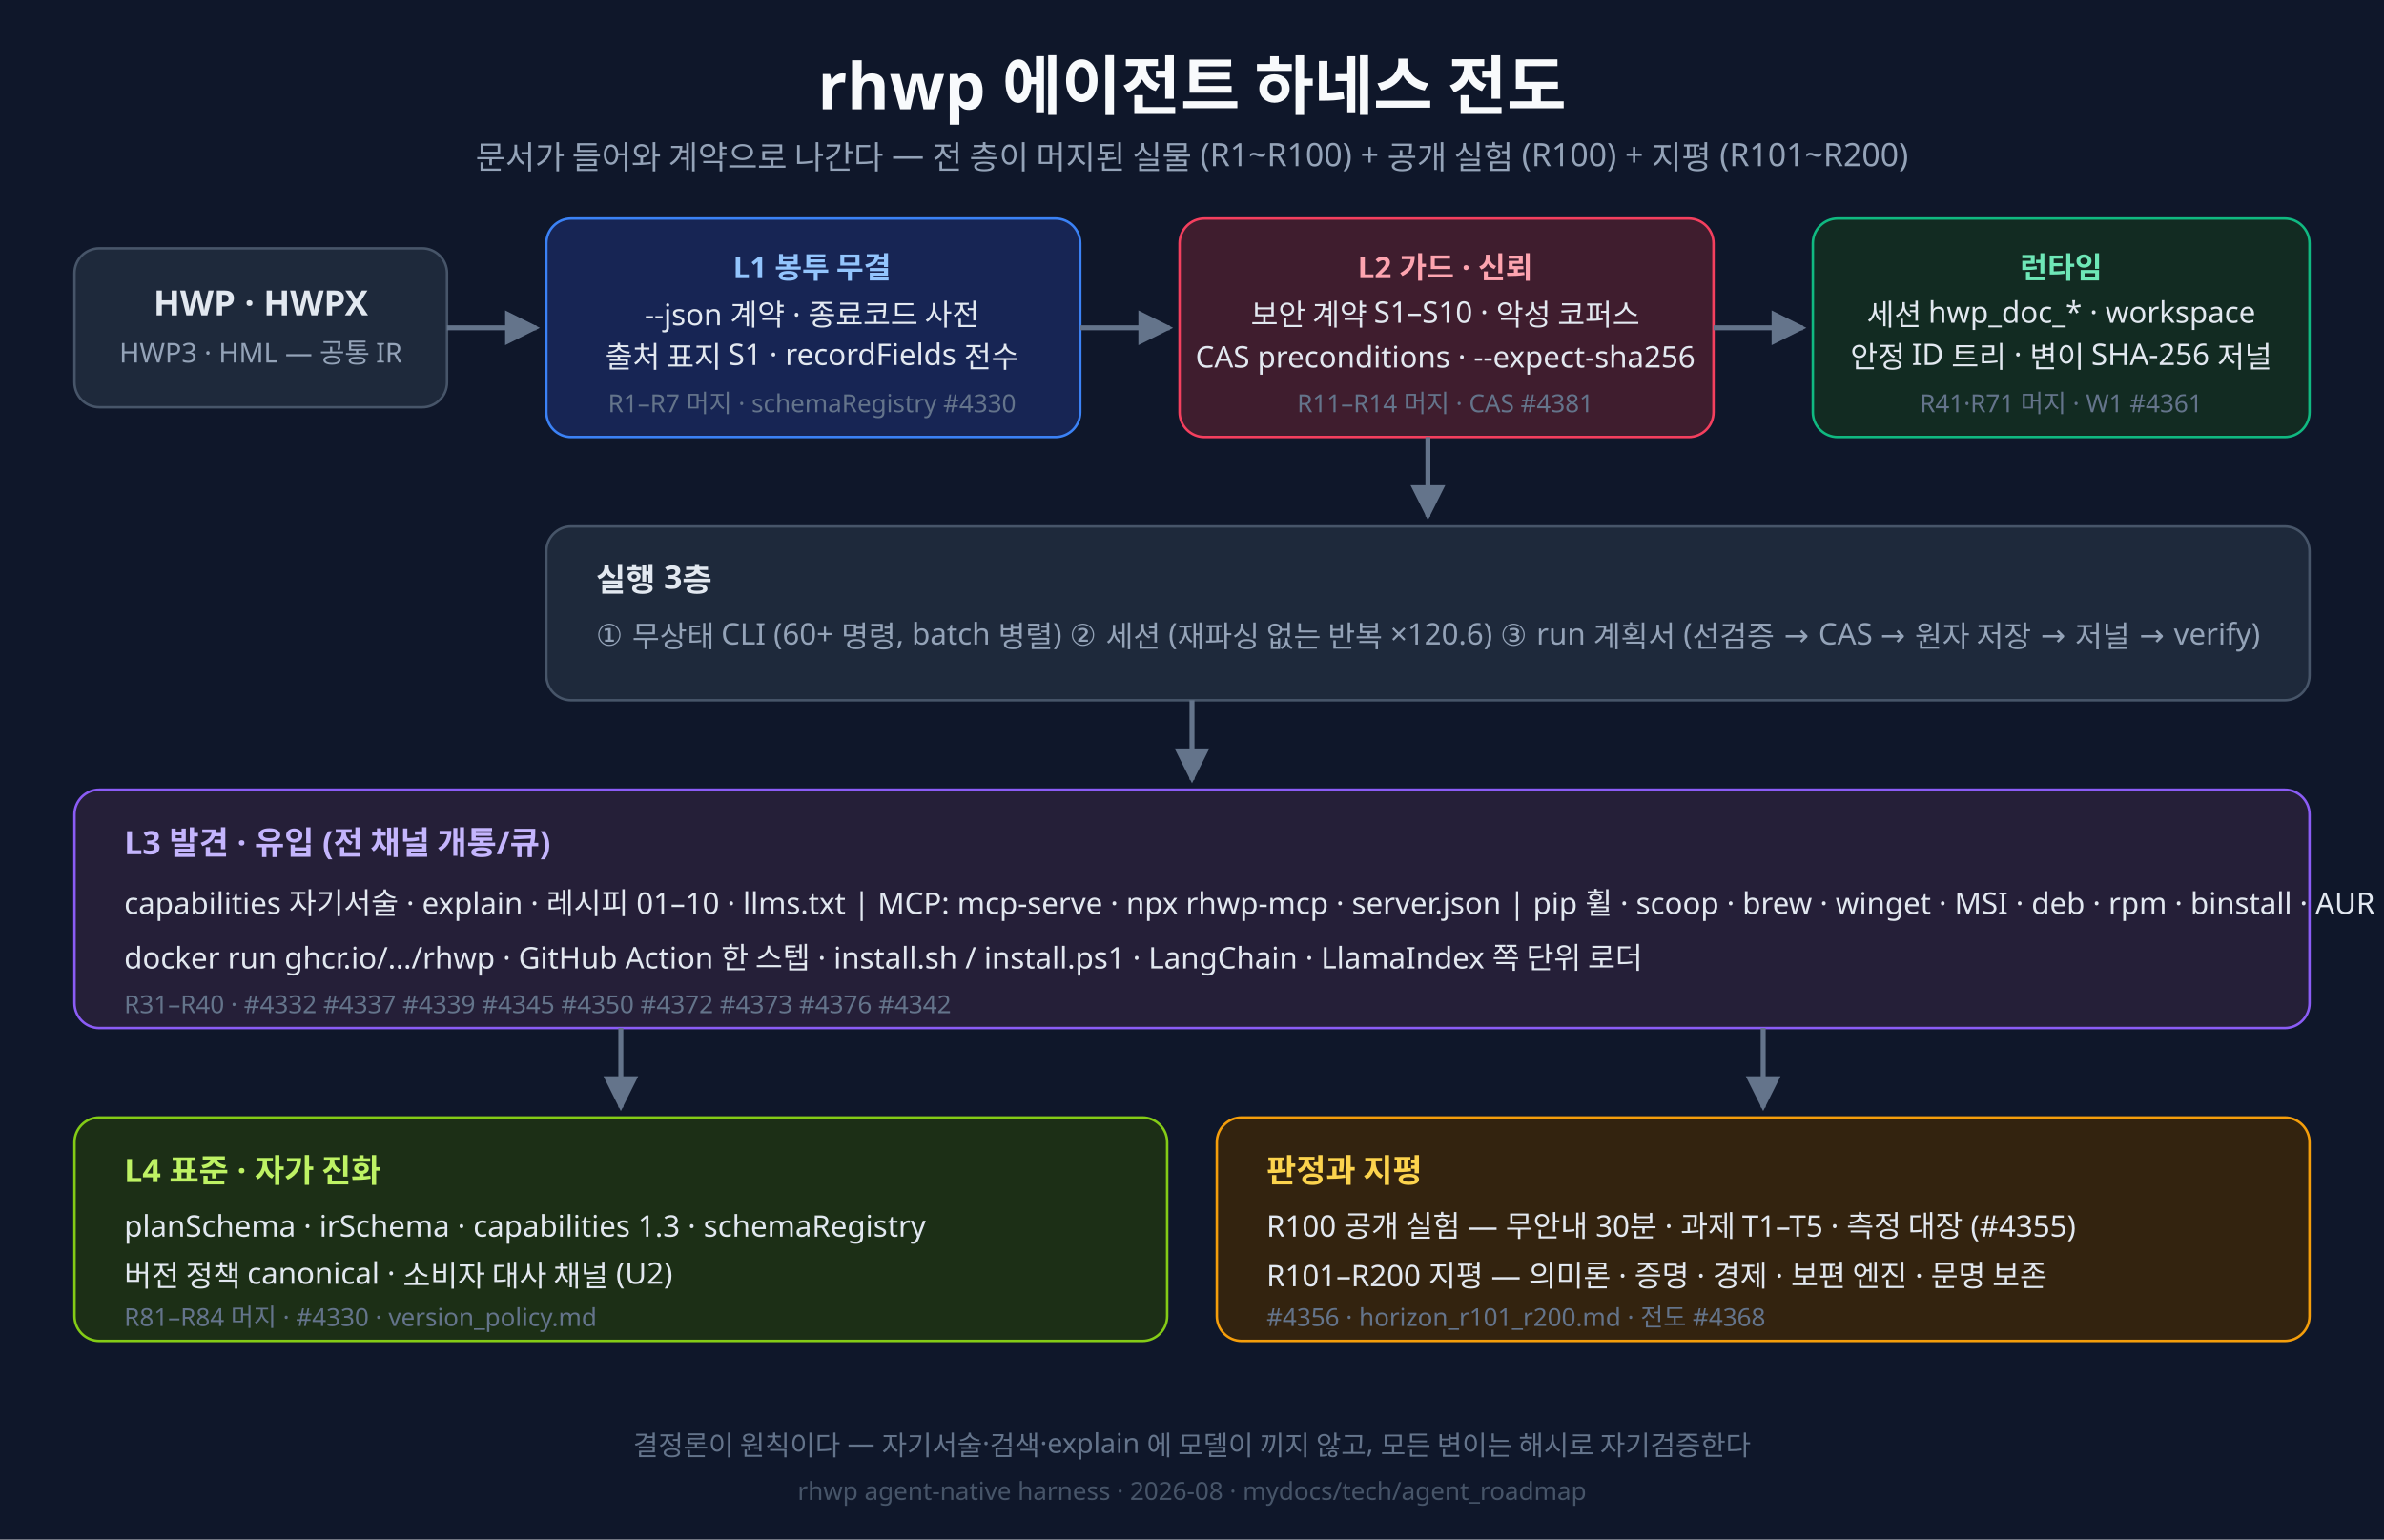
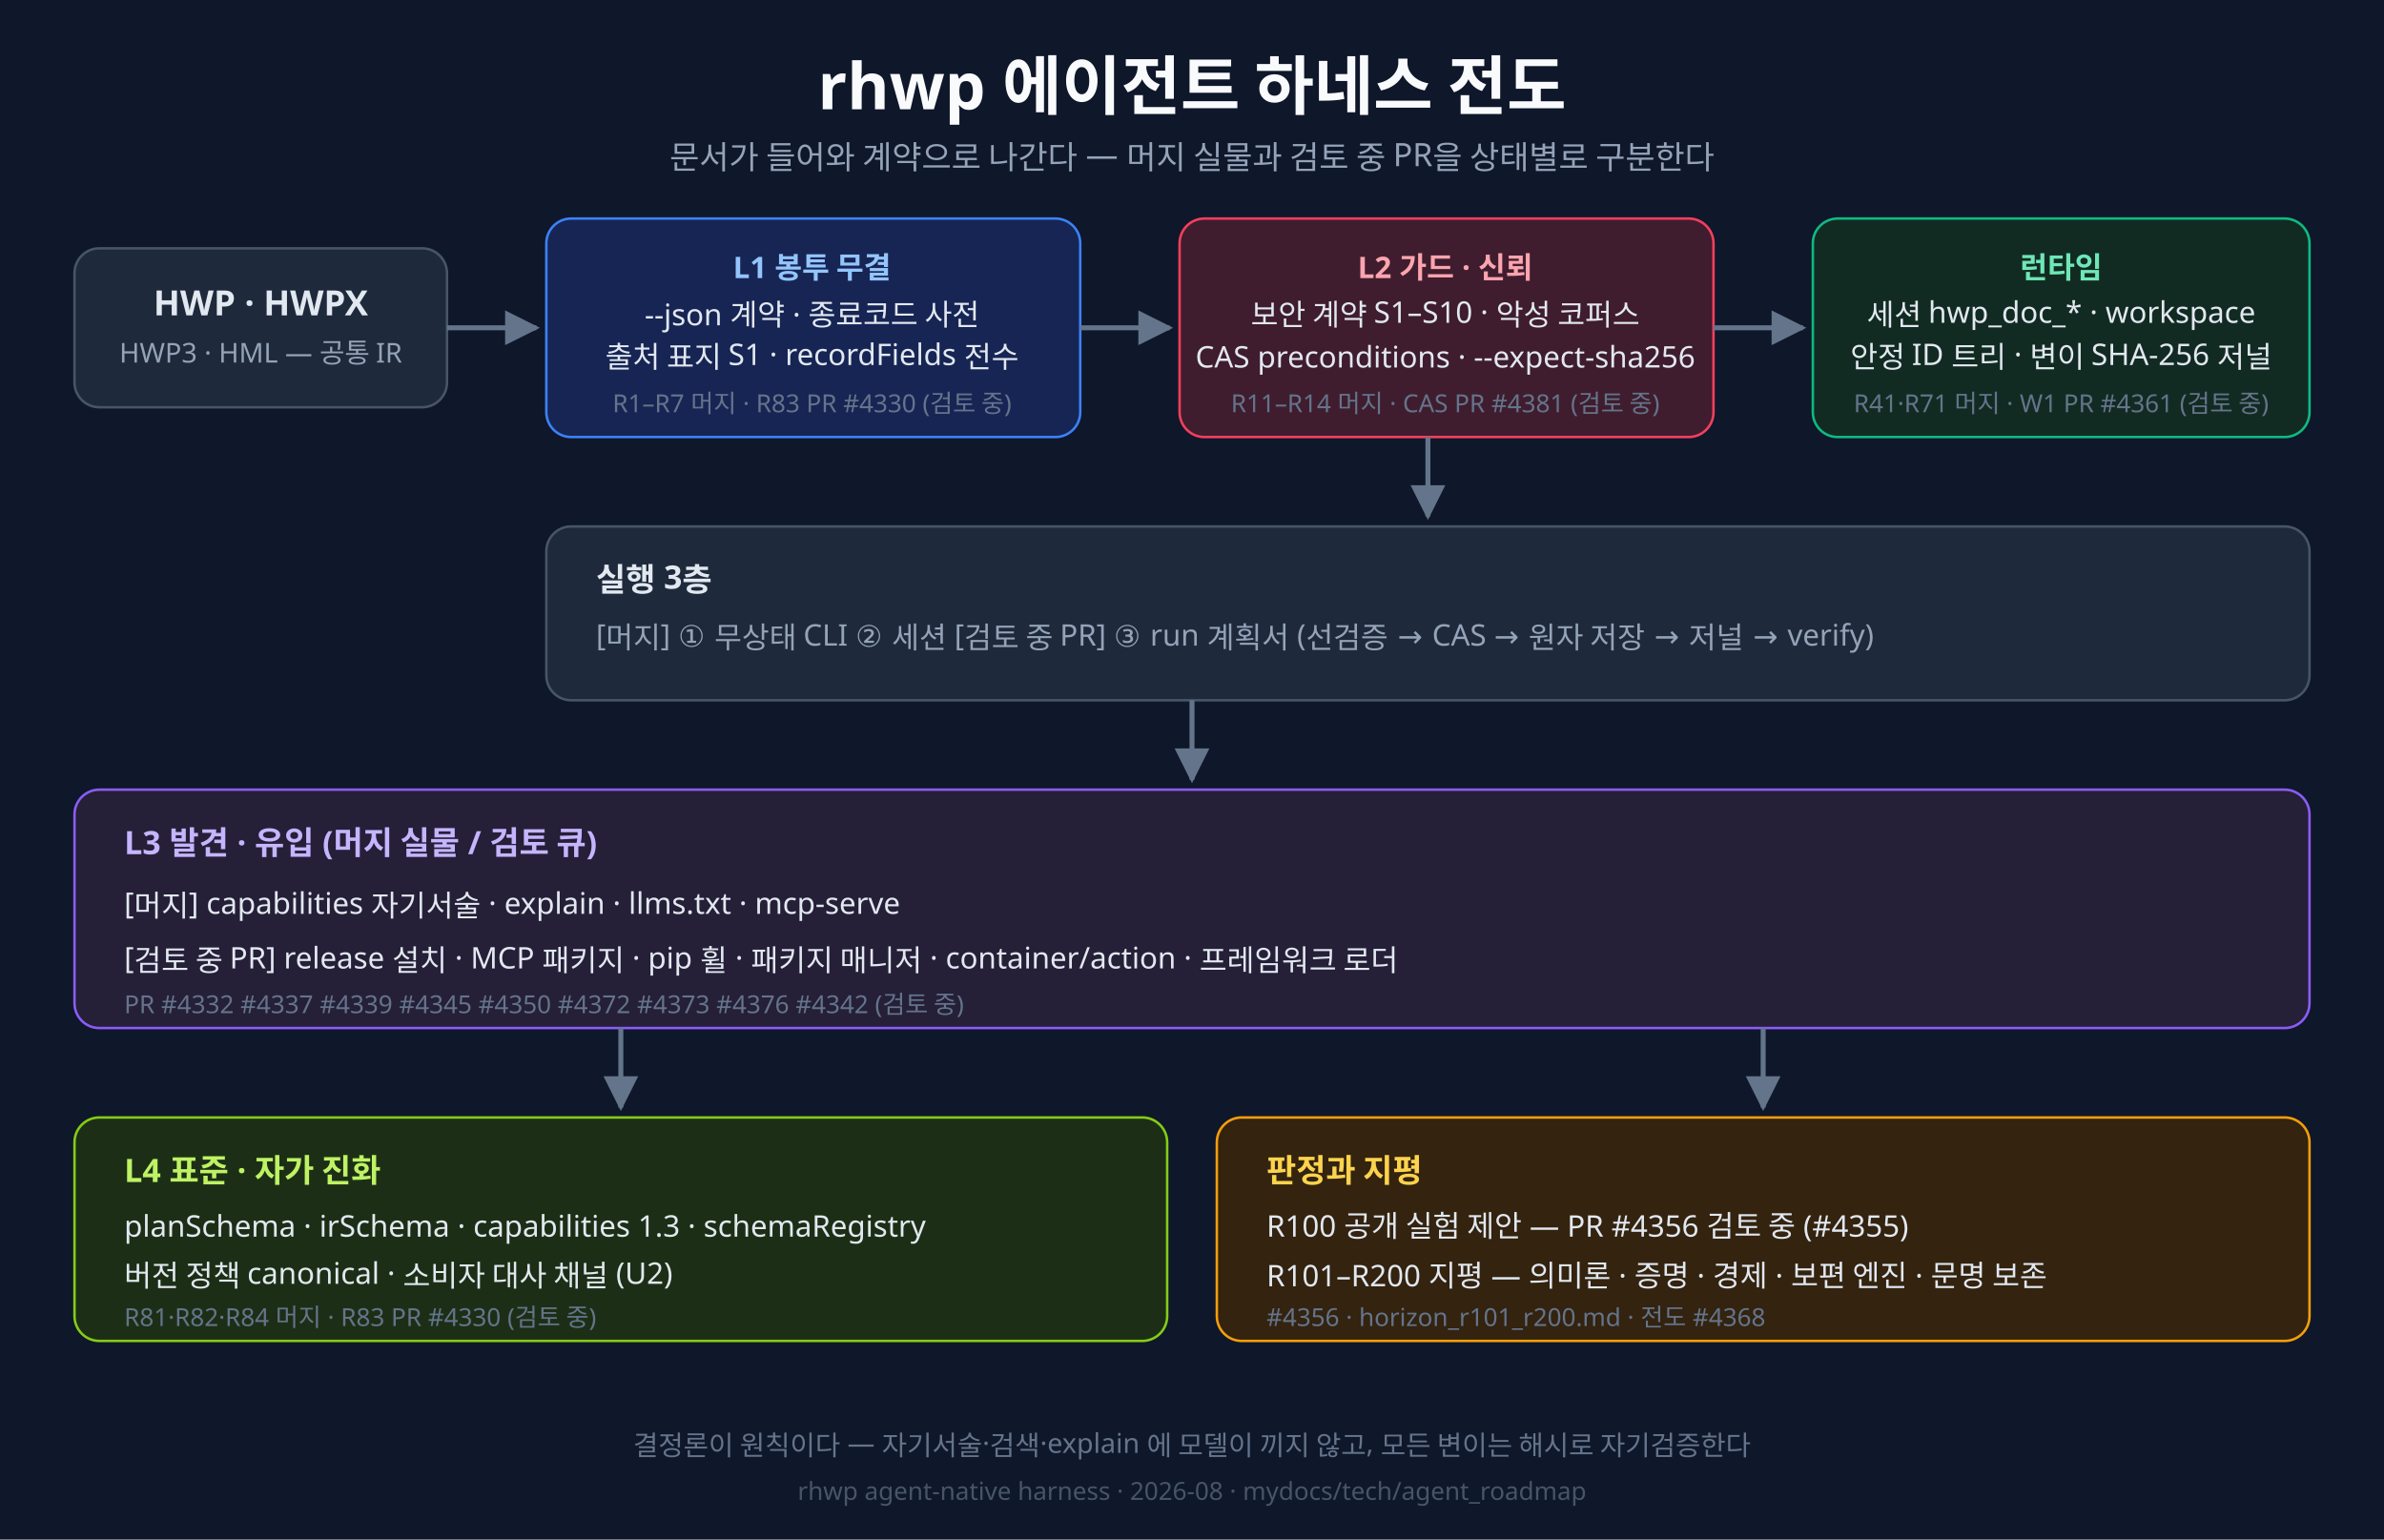
<svg xmlns="http://www.w3.org/2000/svg" viewBox="0 0 960 620" font-family="'Segoe UI','Malgun Gothic',sans-serif">
  <defs>
    <marker id="ar" viewBox="0 0 10 10" refX="9" refY="5" markerWidth="7" markerHeight="7" orient="auto-start-reverse">
      <path d="M0 0L10 5L0 10z" fill="#64748b" />
    </marker>
  </defs>
  <rect width="960" height="620" fill="#0f172a" />
  <text x="480" y="44" text-anchor="middle" fill="#f8fafc" font-size="26" font-weight="700">rhwp 에이전트 하네스 전도</text>
-   <text x="480" y="68" text-anchor="middle" fill="#94a3b8" font-size="13">문서가 들어와 계약으로 나간다 — 전 층이 머지된 실물 (R1~R100) + 공개 실험 (R100) + 지평 (R101~R200)</text>
+   <text x="480" y="68" text-anchor="middle" fill="#94a3b8" font-size="13">문서가 들어와 계약으로 나간다 — 머지 실물과 검토 중 PR을 상태별로 구분한다</text>
  <rect x="30" y="100" width="150" height="64" rx="10" fill="#1e293b" stroke="#475569" />
  <text x="105" y="127" text-anchor="middle" fill="#e2e8f0" font-size="14" font-weight="600">HWP · HWPX</text>
  <text x="105" y="146" text-anchor="middle" fill="#94a3b8" font-size="11">HWP3 · HML — 공통 IR</text>
  <rect x="220" y="88" width="215" height="88" rx="10" fill="#172554" stroke="#3b82f6" />
  <text x="327" y="112" text-anchor="middle" fill="#93c5fd" font-size="12" font-weight="700">L1 봉투 무결</text>
  <text x="327" y="131" text-anchor="middle" fill="#e2e8f0" font-size="12">--json 계약 · 종료코드 사전</text>
  <text x="327" y="148" text-anchor="middle" fill="#e2e8f0" font-size="12">출처 표지 S1 · recordFields 전수</text>
-   <text x="327" y="166" text-anchor="middle" fill="#64748b" font-size="10">R1–R7 머지 · schemaRegistry #4330</text>
+   <text x="327" y="166" text-anchor="middle" fill="#64748b" font-size="10">R1–R7 머지 · R83 PR #4330 (검토 중)</text>
  <rect x="475" y="88" width="215" height="88" rx="10" fill="#3f1d2e" stroke="#f43f5e" />
  <text x="582" y="112" text-anchor="middle" fill="#fda4af" font-size="12" font-weight="700">L2 가드 · 신뢰</text>
  <text x="582" y="131" text-anchor="middle" fill="#e2e8f0" font-size="12">보안 계약 S1–S10 · 악성 코퍼스</text>
  <text x="582" y="148" text-anchor="middle" fill="#e2e8f0" font-size="12">CAS preconditions · --expect-sha256</text>
-   <text x="582" y="166" text-anchor="middle" fill="#64748b" font-size="10">R11–R14 머지 · CAS #4381</text>
+   <text x="582" y="166" text-anchor="middle" fill="#64748b" font-size="10">R11–R14 머지 · CAS PR #4381 (검토 중)</text>
  <rect x="730" y="88" width="200" height="88" rx="10" fill="#122b22" stroke="#10b981" />
  <text x="830" y="112" text-anchor="middle" fill="#6ee7b7" font-size="12" font-weight="700">런타임</text>
  <text x="830" y="131" text-anchor="middle" fill="#e2e8f0" font-size="12">세션 hwp_doc_* · workspace</text>
  <text x="830" y="148" text-anchor="middle" fill="#e2e8f0" font-size="12">안정 ID 트리 · 변이 SHA-256 저널</text>
-   <text x="830" y="166" text-anchor="middle" fill="#64748b" font-size="10">R41·R71 머지 · W1 #4361</text>
+   <text x="830" y="166" text-anchor="middle" fill="#64748b" font-size="10">R41·R71 머지 · W1 PR #4361 (검토 중)</text>
  <line x1="180" y1="132" x2="216" y2="132" stroke="#64748b" stroke-width="2" marker-end="url(#ar)" />
  <line x1="435" y1="132" x2="471" y2="132" stroke="#64748b" stroke-width="2" marker-end="url(#ar)" />
  <line x1="690" y1="132" x2="726" y2="132" stroke="#64748b" stroke-width="2" marker-end="url(#ar)" />
  <rect x="220" y="212" width="710" height="70" rx="10" fill="#1e293b" stroke="#475569" />
  <text x="240" y="238" fill="#e2e8f0" font-size="13" font-weight="700">실행 3층</text>
-   <text x="240" y="260" fill="#94a3b8" font-size="12">① 무상태 CLI (60+ 명령, batch 병렬)   ② 세션 (재파싱 없는 반복 ×120.6)   ③ run 계획서 (선검증 → CAS → 원자 저장 → 저널 → verify)</text>
+   <text x="240" y="260" fill="#94a3b8" font-size="12">[머지] ① 무상태 CLI   ② 세션     [검토 중 PR] ③ run 계획서 (선검증 → CAS → 원자 저장 → 저널 → verify)</text>
  <line x1="575" y1="176" x2="575" y2="208" stroke="#64748b" stroke-width="2" marker-end="url(#ar)" />
  <rect x="30" y="318" width="900" height="96" rx="10" fill="#251f38" stroke="#8b5cf6" />
-   <text x="50" y="344" fill="#c4b5fd" font-size="13" font-weight="700">L3 발견 · 유입 (전 채널 개통/큐)</text>
-   <text x="50" y="368" fill="#e2e8f0" font-size="12">capabilities 자기서술 · explain · 레시피 01–10 · llms.txt  |  MCP: mcp-serve · npx rhwp-mcp · server.json  |  pip 휠 · scoop · brew · winget · MSI · deb · rpm · binstall · AUR</text>
-   <text x="50" y="390" fill="#e2e8f0" font-size="12">docker run ghcr.io/…/rhwp  ·  GitHub Action 한 스텝  ·  install.sh / install.ps1  ·  LangChain · LlamaIndex 쪽 단위 로더</text>
-   <text x="50" y="408" fill="#64748b" font-size="10">R31–R40 · #4332 #4337 #4339 #4345 #4350 #4372 #4373 #4376 #4342</text>
+   <text x="50" y="344" fill="#c4b5fd" font-size="13" font-weight="700">L3 발견 · 유입 (머지 실물 / 검토 큐)</text>
+   <text x="50" y="368" fill="#e2e8f0" font-size="12">[머지] capabilities 자기서술 · explain · llms.txt · mcp-serve</text>
+   <text x="50" y="390" fill="#e2e8f0" font-size="12">[검토 중 PR] release 설치 · MCP 패키지 · pip 휠 · 패키지 매니저 · container/action · 프레임워크 로더</text>
+   <text x="50" y="408" fill="#64748b" font-size="10">PR #4332 #4337 #4339 #4345 #4350 #4372 #4373 #4376 #4342 (검토 중)</text>
  <line x1="480" y1="282" x2="480" y2="314" stroke="#64748b" stroke-width="2" marker-end="url(#ar)" />
  <rect x="30" y="450" width="440" height="90" rx="10" fill="#1c2f16" stroke="#84cc16" />
  <text x="50" y="476" fill="#bef264" font-size="13" font-weight="700">L4 표준 · 자가 진화</text>
  <text x="50" y="498" fill="#e2e8f0" font-size="12">planSchema · irSchema · capabilities 1.3 · schemaRegistry</text>
  <text x="50" y="518" fill="#e2e8f0" font-size="12">버전 정책 canonical · 소비자 대사 채널 (U2)</text>
-   <text x="50" y="534" fill="#64748b" font-size="10">R81–R84 머지 · #4330 · version_policy.md</text>
+   <text x="50" y="534" fill="#64748b" font-size="10">R81·R82·R84 머지 · R83 PR #4330 (검토 중)</text>
  <rect x="490" y="450" width="440" height="90" rx="10" fill="#33230f" stroke="#f59e0b" />
  <text x="510" y="476" fill="#fcd34d" font-size="13" font-weight="700">판정과 지평</text>
-   <text x="510" y="498" fill="#e2e8f0" font-size="12">R100 공개 실험 — 무안내 30분 · 과제 T1–T5 · 측정 대장 (#4355)</text>
+   <text x="510" y="498" fill="#e2e8f0" font-size="12">R100 공개 실험 제안 — PR #4356 검토 중 (#4355)</text>
  <text x="510" y="518" fill="#e2e8f0" font-size="12">R101–R200 지평 — 의미론 · 증명 · 경제 · 보편 엔진 · 문명 보존</text>
  <text x="510" y="534" fill="#64748b" font-size="10">#4356 · horizon_r101_r200.md · 전도 #4368</text>
  <line x1="250" y1="414" x2="250" y2="446" stroke="#64748b" stroke-width="2" marker-end="url(#ar)" />
  <line x1="710" y1="414" x2="710" y2="446" stroke="#64748b" stroke-width="2" marker-end="url(#ar)" />
  <text x="480" y="586" text-anchor="middle" fill="#64748b" font-size="11">결정론이 원칙이다 — 자기서술·검색·explain 에 모델이 끼지 않고, 모든 변이는 해시로 자기검증한다</text>
  <text x="480" y="604" text-anchor="middle" fill="#475569" font-size="10">rhwp agent-native harness · 2026-08 · mydocs/tech/agent_roadmap</text>
</svg>
